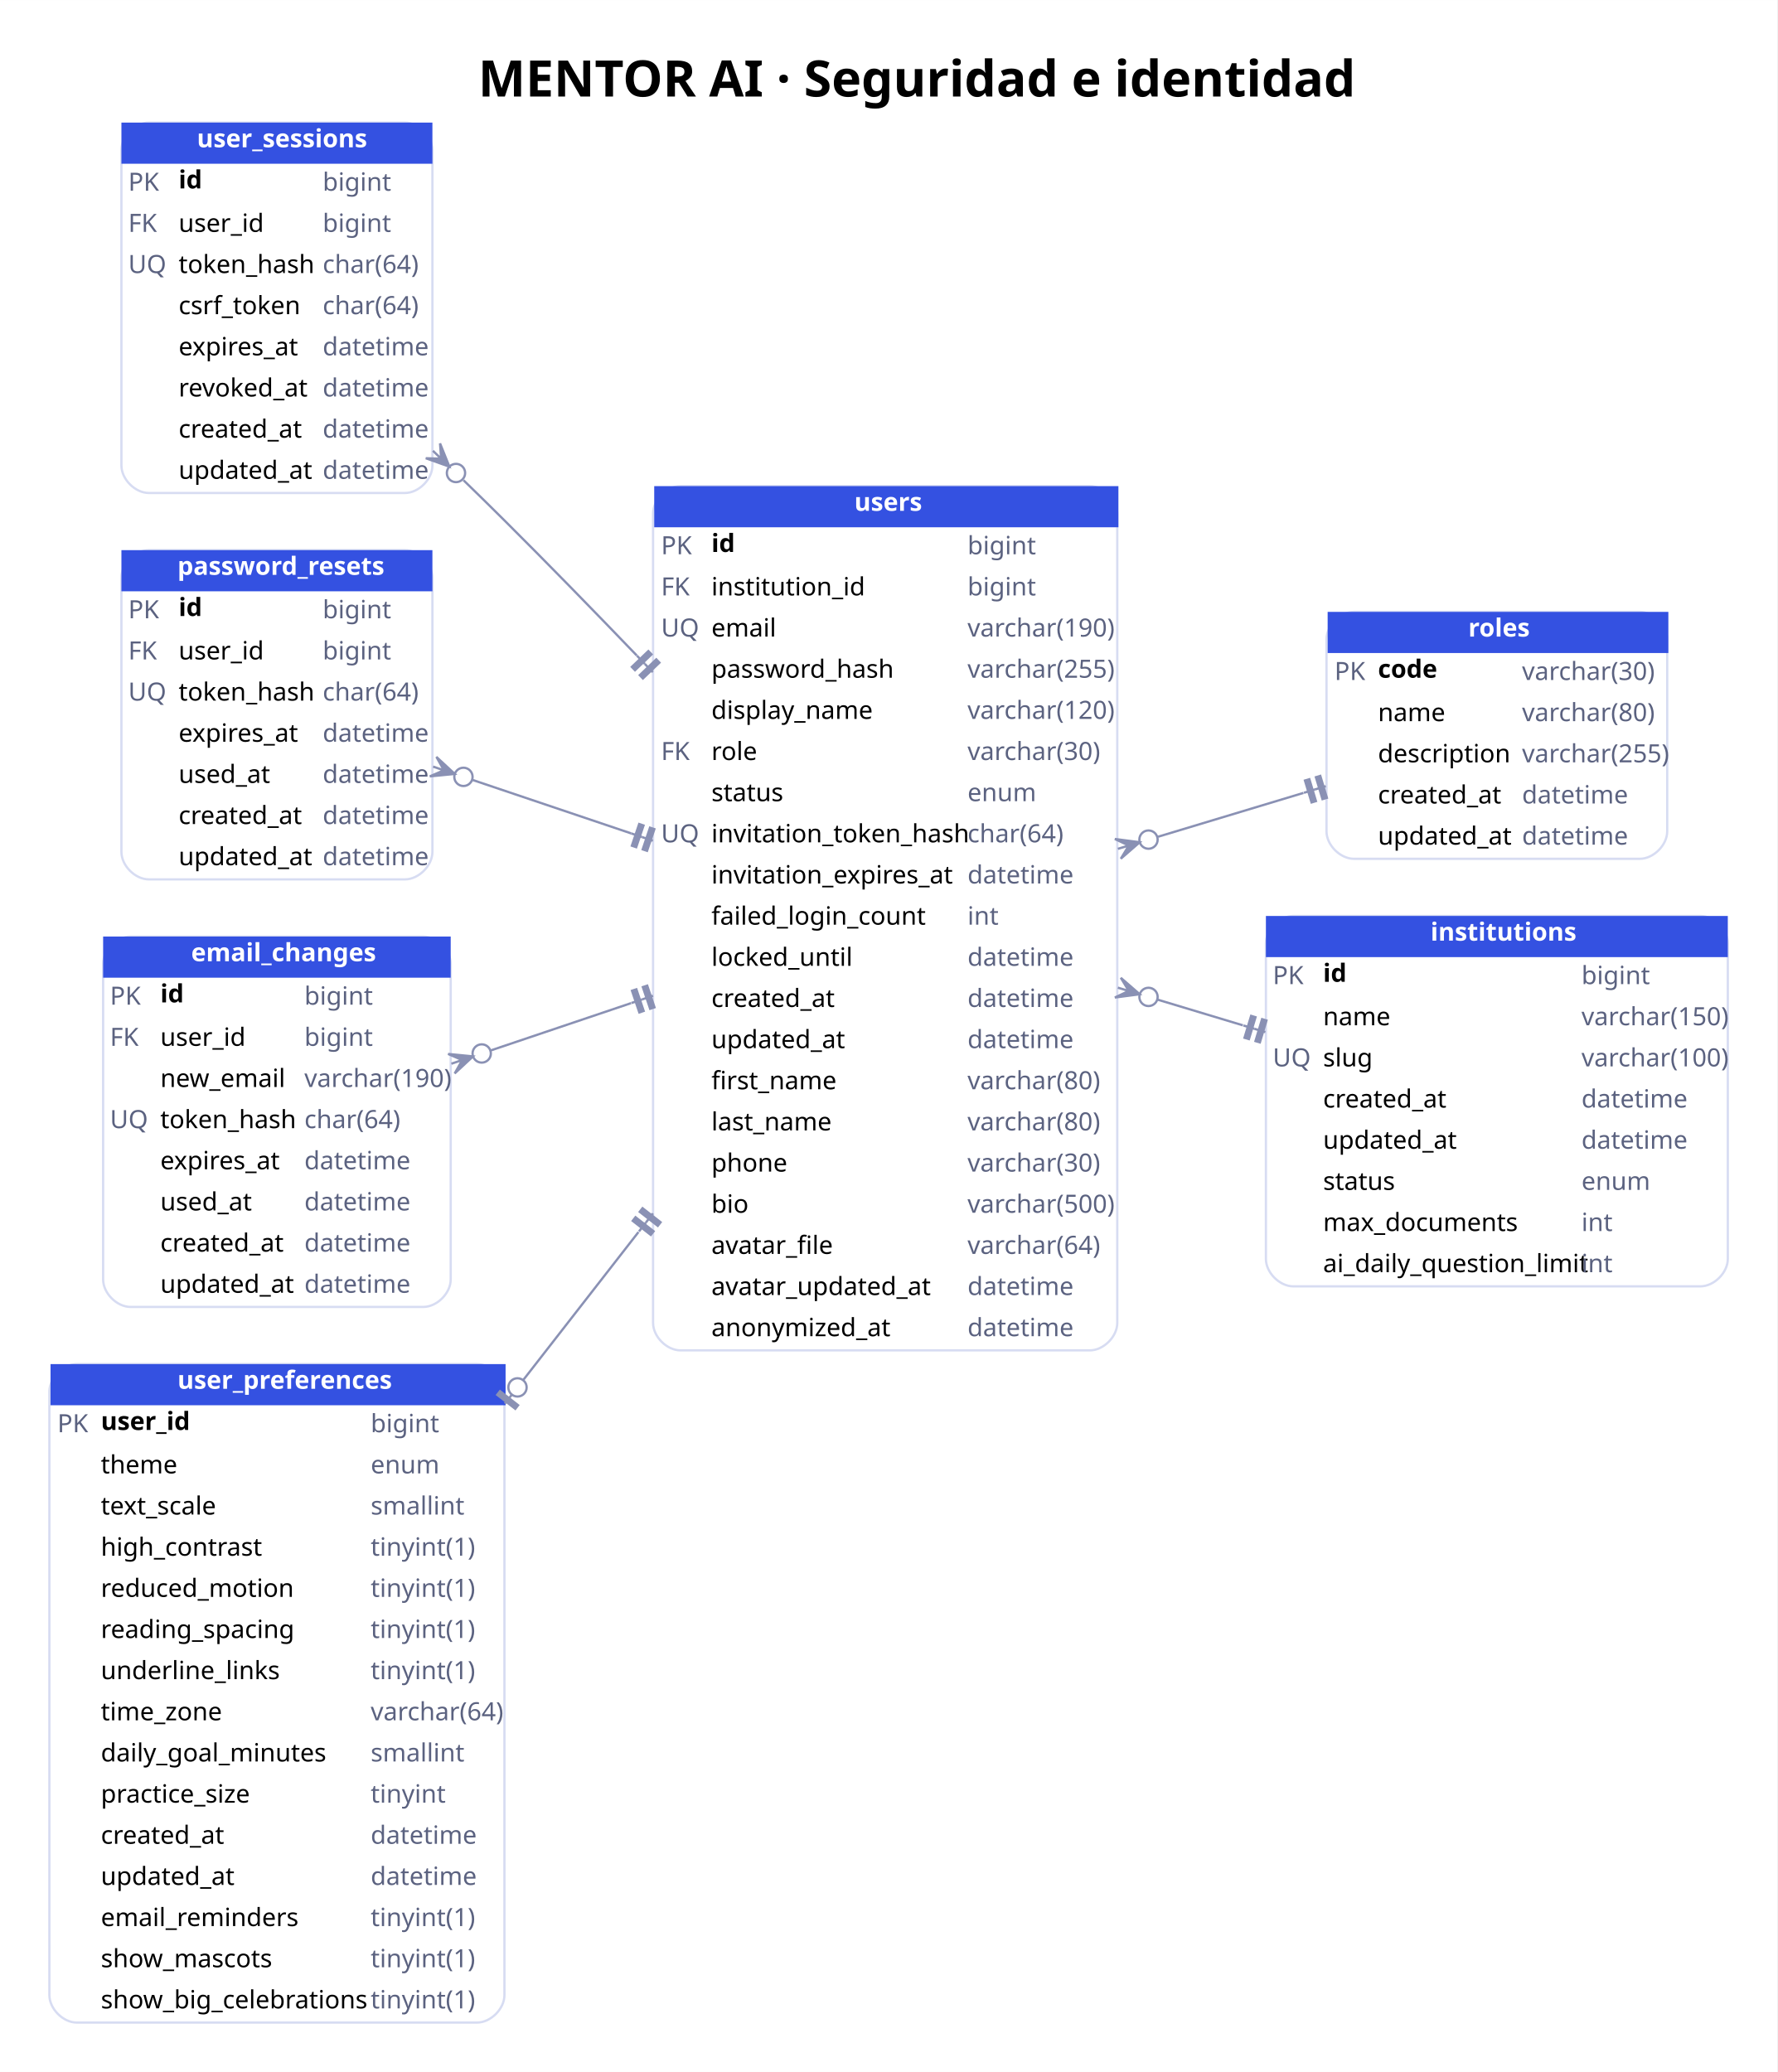
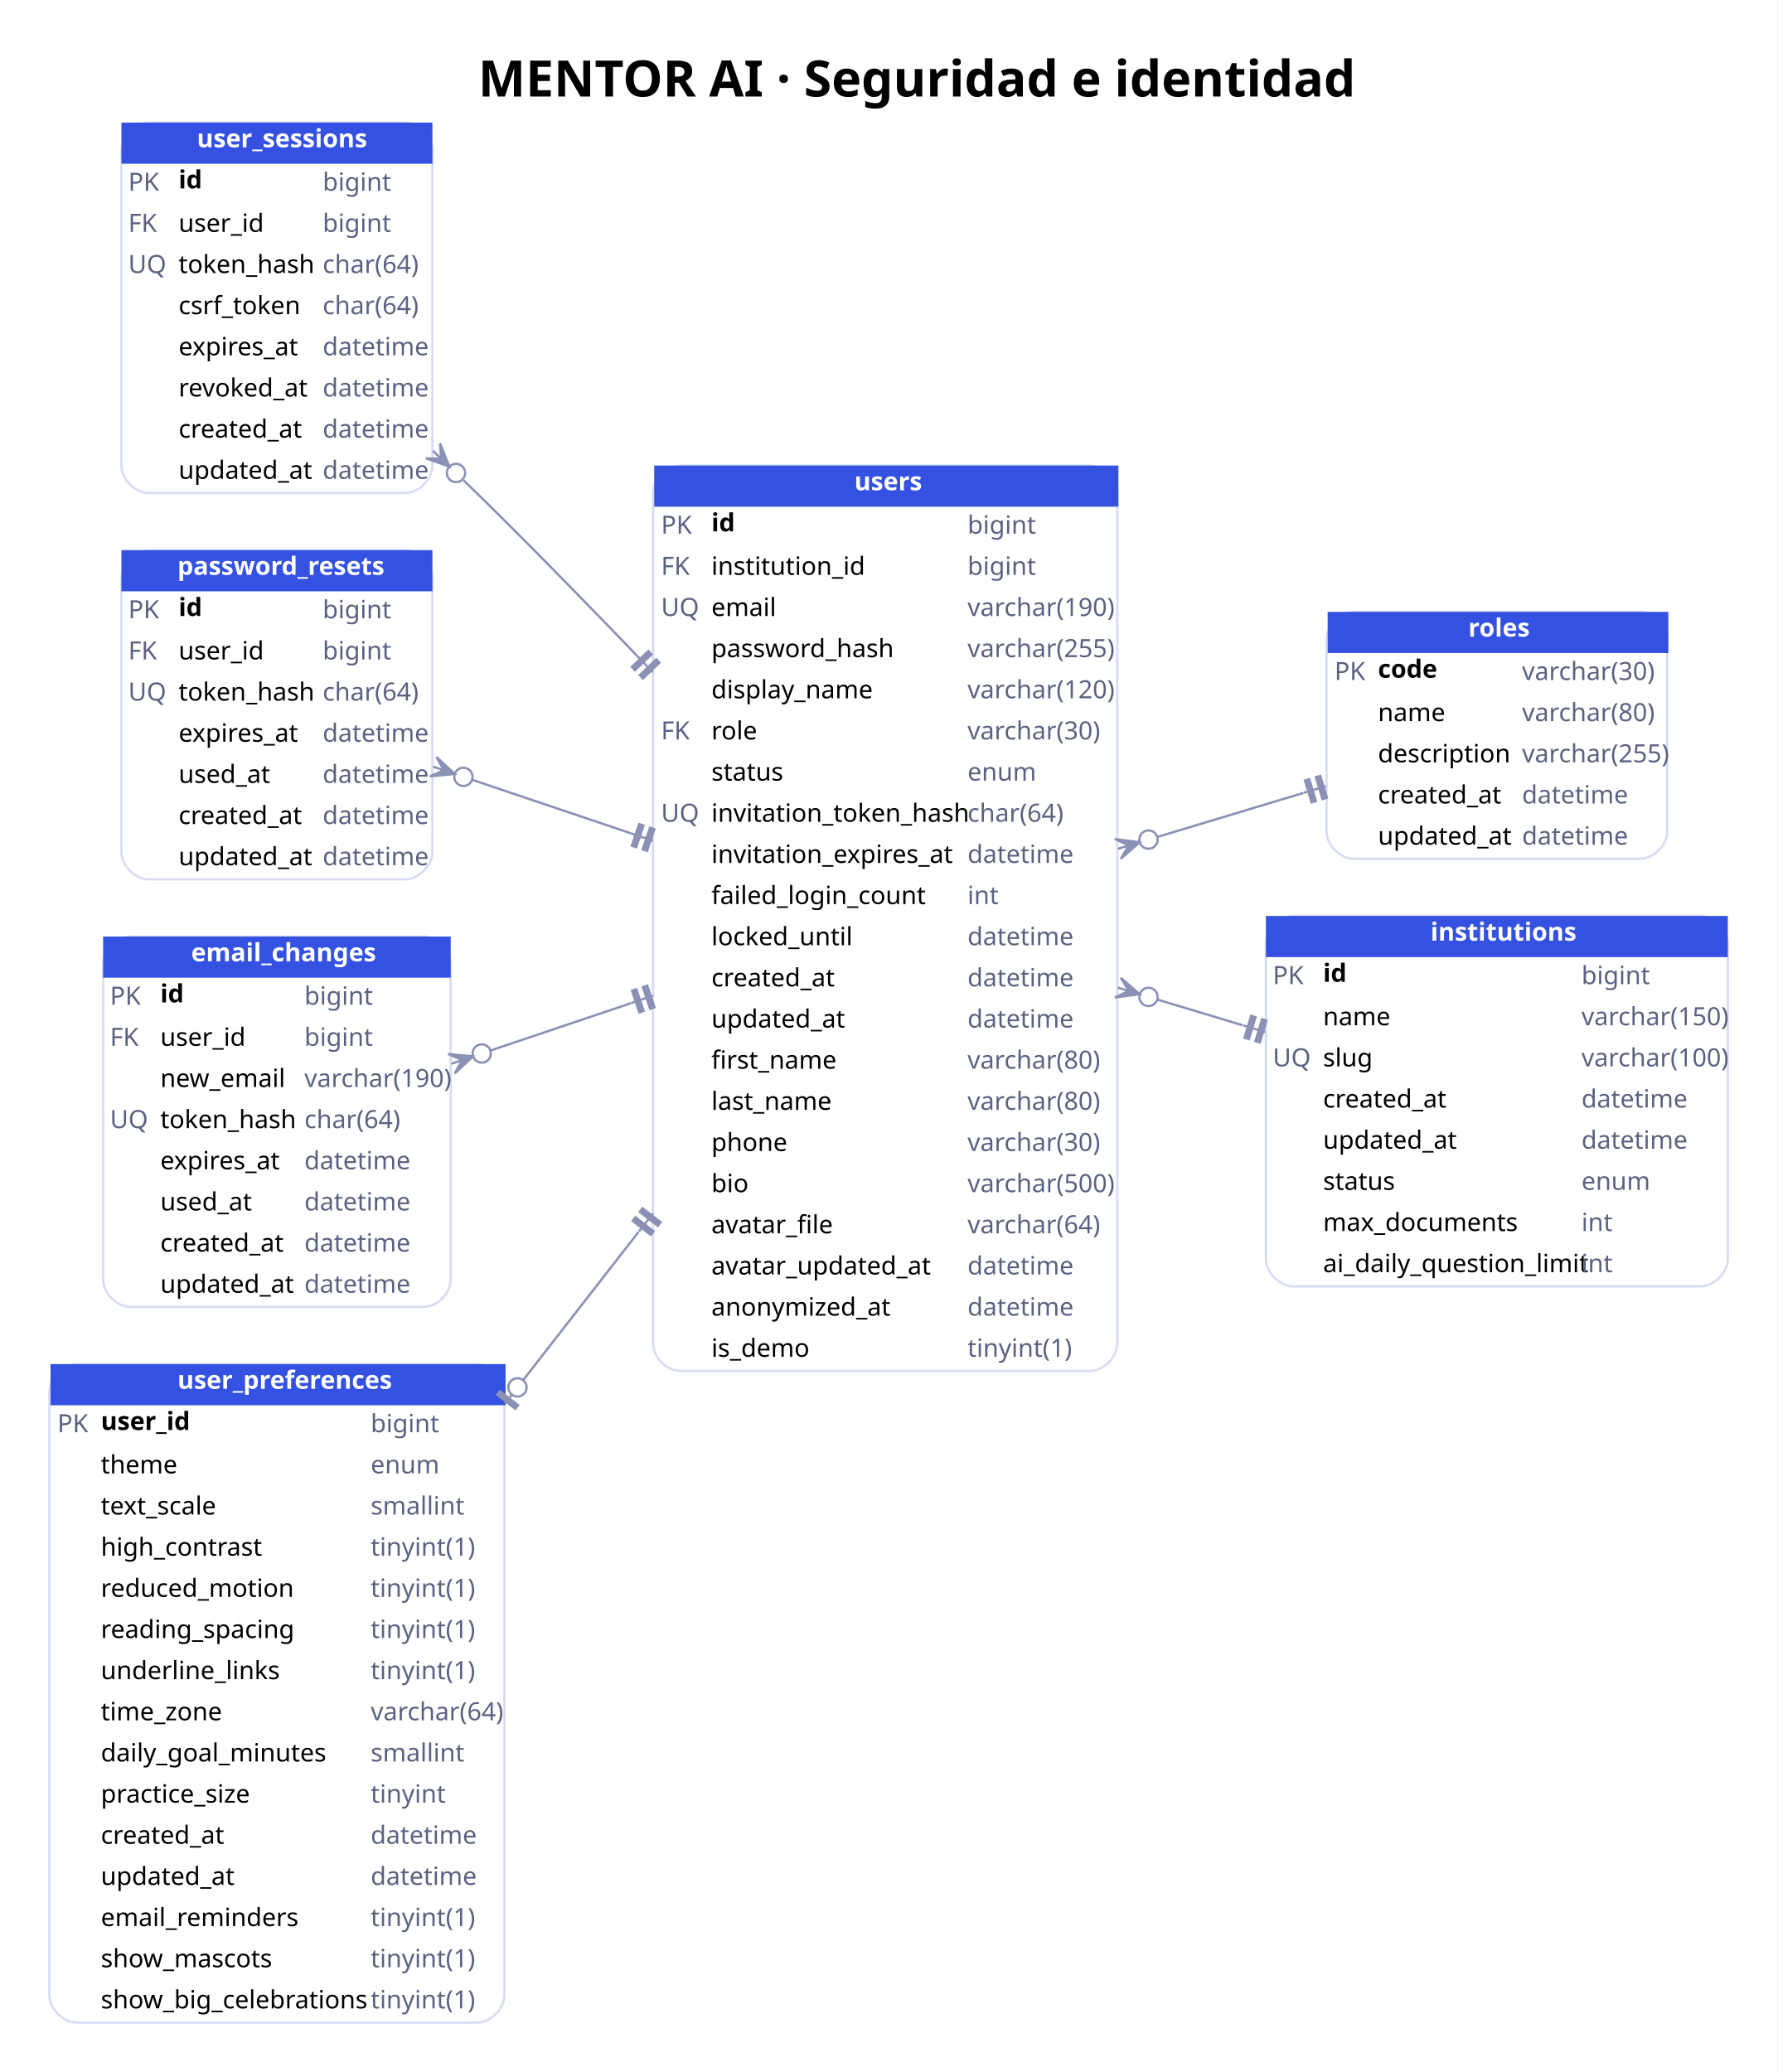
<svg xmlns="http://www.w3.org/2000/svg" width="777pt" height="906pt" viewBox="0.00 0.00 777.20 906.20">
  <g id="graph0" class="graph" transform="scale(1 1) rotate(0) translate(21.6 884.6)">
    <polygon fill="white" stroke="transparent" points="-21.6,21.6 -21.6,-884.6 755.6,-884.6 755.6,21.6 -21.6,21.6" />
    <text text-anchor="start" x="187.5" y="-842.4" font-family="Figtree" font-weight="bold" font-size="22.00">MENTOR AI · Seguridad e identidad</text>
    <g id="node1" class="node">
      <path fill="none" stroke="#d7dcf2" d="M695.5,-617C695.5,-617 570.5,-617 570.5,-617 564.5,-617 558.5,-611 558.5,-605 558.5,-605 558.5,-521 558.5,-521 558.5,-515 564.5,-509 570.5,-509 570.5,-509 695.5,-509 695.5,-509 701.5,-509 707.5,-515 707.5,-521 707.5,-521 707.5,-605 707.5,-605 707.5,-611 701.5,-617 695.5,-617" />
      <polygon fill="#3451e1" stroke="transparent" points="559,-599 559,-617 708,-617 708,-599 559,-599" />
      <text text-anchor="start" x="620.5" y="-606.2" font-family="Figtree" font-weight="bold" font-size="11.00" fill="white">roles</text>
      <text text-anchor="start" x="562" y="-587.2" font-family="Figtree" font-size="11.00" fill="#5b6280">PK</text>
      <text text-anchor="start" x="581" y="-588.2" font-family="Figtree" font-weight="bold" font-size="11.00">code</text>
      <text text-anchor="start" x="644" y="-587.2" font-family="Figtree" font-size="11.00" fill="#5b6280">varchar(30)</text>
      <text text-anchor="start" x="562" y="-569.2" font-family="Figtree" font-size="11.00" fill="#5b6280"> </text>
      <text text-anchor="start" x="581" y="-569.2" font-family="Figtree" font-size="11.00">name</text>
      <text text-anchor="start" x="644" y="-569.2" font-family="Figtree" font-size="11.00" fill="#5b6280">varchar(80)</text>
      <text text-anchor="start" x="562" y="-551.2" font-family="Figtree" font-size="11.00" fill="#5b6280"> </text>
      <text text-anchor="start" x="581" y="-551.2" font-family="Figtree" font-size="11.00">description</text>
      <text text-anchor="start" x="644" y="-551.2" font-family="Figtree" font-size="11.00" fill="#5b6280">varchar(255)</text>
      <text text-anchor="start" x="562" y="-533.2" font-family="Figtree" font-size="11.00" fill="#5b6280"> </text>
      <text text-anchor="start" x="581" y="-533.2" font-family="Figtree" font-size="11.00">created_at</text>
      <text text-anchor="start" x="644" y="-533.2" font-family="Figtree" font-size="11.00" fill="#5b6280">datetime</text>
      <text text-anchor="start" x="562" y="-515.2" font-family="Figtree" font-size="11.00" fill="#5b6280"> </text>
      <text text-anchor="start" x="581" y="-515.2" font-family="Figtree" font-size="11.00">updated_at</text>
      <text text-anchor="start" x="644" y="-515.2" font-family="Figtree" font-size="11.00" fill="#5b6280">datetime</text>
    </g>
    <g id="node2" class="node">
-       <path fill="none" stroke="#d7dcf2" d="M455,-672C455,-672 276,-672 276,-672 270,-672 264,-666 264,-660 264,-660 264,-306 264,-306 264,-300 270,-294 276,-294 276,-294 455,-294 455,-294 461,-294 467,-300 467,-306 467,-306 467,-660 467,-660 467,-666 461,-672 455,-672" />
-       <polygon fill="#3451e1" stroke="transparent" points="264.5,-654 264.5,-672 467.5,-672 467.5,-654 264.5,-654" />
-       <text text-anchor="start" x="352" y="-661.2" font-family="Figtree" font-weight="bold" font-size="11.00" fill="white">users</text>
-       <text text-anchor="start" x="267.5" y="-642.2" font-family="Figtree" font-size="11.00" fill="#5b6280">PK</text>
-       <text text-anchor="start" x="289.5" y="-643.2" font-family="Figtree" font-weight="bold" font-size="11.00">id</text>
-       <text text-anchor="start" x="401.5" y="-642.2" font-family="Figtree" font-size="11.00" fill="#5b6280">bigint</text>
-       <text text-anchor="start" x="267.5" y="-624.2" font-family="Figtree" font-size="11.00" fill="#5b6280">FK</text>
-       <text text-anchor="start" x="289.5" y="-624.2" font-family="Figtree" font-size="11.00">institution_id</text>
-       <text text-anchor="start" x="401.5" y="-624.2" font-family="Figtree" font-size="11.00" fill="#5b6280">bigint</text>
-       <text text-anchor="start" x="267.5" y="-606.2" font-family="Figtree" font-size="11.00" fill="#5b6280">UQ</text>
-       <text text-anchor="start" x="289.5" y="-606.2" font-family="Figtree" font-size="11.00">email</text>
-       <text text-anchor="start" x="401.5" y="-606.2" font-family="Figtree" font-size="11.00" fill="#5b6280">varchar(190)</text>
-       <text text-anchor="start" x="267.5" y="-588.2" font-family="Figtree" font-size="11.00" fill="#5b6280"> </text>
-       <text text-anchor="start" x="289.5" y="-588.2" font-family="Figtree" font-size="11.00">password_hash</text>
-       <text text-anchor="start" x="401.5" y="-588.2" font-family="Figtree" font-size="11.00" fill="#5b6280">varchar(255)</text>
-       <text text-anchor="start" x="267.5" y="-570.2" font-family="Figtree" font-size="11.00" fill="#5b6280"> </text>
-       <text text-anchor="start" x="289.5" y="-570.2" font-family="Figtree" font-size="11.00">display_name</text>
-       <text text-anchor="start" x="401.5" y="-570.2" font-family="Figtree" font-size="11.00" fill="#5b6280">varchar(120)</text>
-       <text text-anchor="start" x="267.5" y="-552.2" font-family="Figtree" font-size="11.00" fill="#5b6280">FK</text>
-       <text text-anchor="start" x="289.5" y="-552.2" font-family="Figtree" font-size="11.00">role</text>
-       <text text-anchor="start" x="401.5" y="-552.2" font-family="Figtree" font-size="11.00" fill="#5b6280">varchar(30)</text>
-       <text text-anchor="start" x="267.5" y="-534.2" font-family="Figtree" font-size="11.00" fill="#5b6280"> </text>
-       <text text-anchor="start" x="289.5" y="-534.2" font-family="Figtree" font-size="11.00">status</text>
-       <text text-anchor="start" x="401.5" y="-534.2" font-family="Figtree" font-size="11.00" fill="#5b6280">enum</text>
-       <text text-anchor="start" x="267.5" y="-516.2" font-family="Figtree" font-size="11.00" fill="#5b6280">UQ</text>
-       <text text-anchor="start" x="289.5" y="-516.2" font-family="Figtree" font-size="11.00">invitation_token_hash</text>
-       <text text-anchor="start" x="401.5" y="-516.2" font-family="Figtree" font-size="11.00" fill="#5b6280">char(64)</text>
-       <text text-anchor="start" x="267.5" y="-498.2" font-family="Figtree" font-size="11.00" fill="#5b6280"> </text>
-       <text text-anchor="start" x="289.5" y="-498.2" font-family="Figtree" font-size="11.00">invitation_expires_at</text>
-       <text text-anchor="start" x="401.5" y="-498.2" font-family="Figtree" font-size="11.00" fill="#5b6280">datetime</text>
-       <text text-anchor="start" x="267.5" y="-480.2" font-family="Figtree" font-size="11.00" fill="#5b6280"> </text>
-       <text text-anchor="start" x="289.5" y="-480.2" font-family="Figtree" font-size="11.00">failed_login_count</text>
-       <text text-anchor="start" x="401.5" y="-480.2" font-family="Figtree" font-size="11.00" fill="#5b6280">int</text>
-       <text text-anchor="start" x="267.5" y="-462.2" font-family="Figtree" font-size="11.00" fill="#5b6280"> </text>
-       <text text-anchor="start" x="289.5" y="-462.2" font-family="Figtree" font-size="11.00">locked_until</text>
-       <text text-anchor="start" x="401.5" y="-462.2" font-family="Figtree" font-size="11.00" fill="#5b6280">datetime</text>
-       <text text-anchor="start" x="267.5" y="-444.2" font-family="Figtree" font-size="11.00" fill="#5b6280"> </text>
-       <text text-anchor="start" x="289.5" y="-444.2" font-family="Figtree" font-size="11.00">created_at</text>
-       <text text-anchor="start" x="401.5" y="-444.2" font-family="Figtree" font-size="11.00" fill="#5b6280">datetime</text>
-       <text text-anchor="start" x="267.5" y="-426.2" font-family="Figtree" font-size="11.00" fill="#5b6280"> </text>
-       <text text-anchor="start" x="289.5" y="-426.2" font-family="Figtree" font-size="11.00">updated_at</text>
-       <text text-anchor="start" x="401.5" y="-426.2" font-family="Figtree" font-size="11.00" fill="#5b6280">datetime</text>
-       <text text-anchor="start" x="267.5" y="-408.2" font-family="Figtree" font-size="11.00" fill="#5b6280"> </text>
-       <text text-anchor="start" x="289.5" y="-408.2" font-family="Figtree" font-size="11.00">first_name</text>
-       <text text-anchor="start" x="401.5" y="-408.2" font-family="Figtree" font-size="11.00" fill="#5b6280">varchar(80)</text>
-       <text text-anchor="start" x="267.5" y="-390.2" font-family="Figtree" font-size="11.00" fill="#5b6280"> </text>
-       <text text-anchor="start" x="289.5" y="-390.2" font-family="Figtree" font-size="11.00">last_name</text>
-       <text text-anchor="start" x="401.5" y="-390.2" font-family="Figtree" font-size="11.00" fill="#5b6280">varchar(80)</text>
-       <text text-anchor="start" x="267.5" y="-372.2" font-family="Figtree" font-size="11.00" fill="#5b6280"> </text>
-       <text text-anchor="start" x="289.5" y="-372.2" font-family="Figtree" font-size="11.00">phone</text>
-       <text text-anchor="start" x="401.5" y="-372.2" font-family="Figtree" font-size="11.00" fill="#5b6280">varchar(30)</text>
-       <text text-anchor="start" x="267.5" y="-354.2" font-family="Figtree" font-size="11.00" fill="#5b6280"> </text>
-       <text text-anchor="start" x="289.5" y="-354.2" font-family="Figtree" font-size="11.00">bio</text>
-       <text text-anchor="start" x="401.5" y="-354.2" font-family="Figtree" font-size="11.00" fill="#5b6280">varchar(500)</text>
-       <text text-anchor="start" x="267.5" y="-336.2" font-family="Figtree" font-size="11.00" fill="#5b6280"> </text>
-       <text text-anchor="start" x="289.5" y="-336.2" font-family="Figtree" font-size="11.00">avatar_file</text>
-       <text text-anchor="start" x="401.5" y="-336.2" font-family="Figtree" font-size="11.00" fill="#5b6280">varchar(64)</text>
-       <text text-anchor="start" x="267.5" y="-318.2" font-family="Figtree" font-size="11.00" fill="#5b6280"> </text>
-       <text text-anchor="start" x="289.5" y="-318.2" font-family="Figtree" font-size="11.00">avatar_updated_at</text>
-       <text text-anchor="start" x="401.5" y="-318.2" font-family="Figtree" font-size="11.00" fill="#5b6280">datetime</text>
-       <text text-anchor="start" x="267.5" y="-300.2" font-family="Figtree" font-size="11.00" fill="#5b6280"> </text>
-       <text text-anchor="start" x="289.5" y="-300.2" font-family="Figtree" font-size="11.00">anonymized_at</text>
-       <text text-anchor="start" x="401.5" y="-300.2" font-family="Figtree" font-size="11.00" fill="#5b6280">datetime</text>
+       <path fill="none" stroke="#d7dcf2" d="M455,-681C455,-681 276,-681 276,-681 270,-681 264,-675 264,-669 264,-669 264,-297 264,-297 264,-291 270,-285 276,-285 276,-285 455,-285 455,-285 461,-285 467,-291 467,-297 467,-297 467,-669 467,-669 467,-675 461,-681 455,-681" />
+       <polygon fill="#3451e1" stroke="transparent" points="264.5,-663 264.5,-681 467.5,-681 467.5,-663 264.5,-663" />
+       <text text-anchor="start" x="352" y="-670.2" font-family="Figtree" font-weight="bold" font-size="11.00" fill="white">users</text>
+       <text text-anchor="start" x="267.5" y="-651.2" font-family="Figtree" font-size="11.00" fill="#5b6280">PK</text>
+       <text text-anchor="start" x="289.5" y="-652.2" font-family="Figtree" font-weight="bold" font-size="11.00">id</text>
+       <text text-anchor="start" x="401.5" y="-651.2" font-family="Figtree" font-size="11.00" fill="#5b6280">bigint</text>
+       <text text-anchor="start" x="267.5" y="-633.2" font-family="Figtree" font-size="11.00" fill="#5b6280">FK</text>
+       <text text-anchor="start" x="289.5" y="-633.2" font-family="Figtree" font-size="11.00">institution_id</text>
+       <text text-anchor="start" x="401.5" y="-633.2" font-family="Figtree" font-size="11.00" fill="#5b6280">bigint</text>
+       <text text-anchor="start" x="267.5" y="-615.2" font-family="Figtree" font-size="11.00" fill="#5b6280">UQ</text>
+       <text text-anchor="start" x="289.5" y="-615.2" font-family="Figtree" font-size="11.00">email</text>
+       <text text-anchor="start" x="401.5" y="-615.2" font-family="Figtree" font-size="11.00" fill="#5b6280">varchar(190)</text>
+       <text text-anchor="start" x="267.5" y="-597.2" font-family="Figtree" font-size="11.00" fill="#5b6280"> </text>
+       <text text-anchor="start" x="289.5" y="-597.2" font-family="Figtree" font-size="11.00">password_hash</text>
+       <text text-anchor="start" x="401.5" y="-597.2" font-family="Figtree" font-size="11.00" fill="#5b6280">varchar(255)</text>
+       <text text-anchor="start" x="267.5" y="-579.2" font-family="Figtree" font-size="11.00" fill="#5b6280"> </text>
+       <text text-anchor="start" x="289.5" y="-579.2" font-family="Figtree" font-size="11.00">display_name</text>
+       <text text-anchor="start" x="401.5" y="-579.2" font-family="Figtree" font-size="11.00" fill="#5b6280">varchar(120)</text>
+       <text text-anchor="start" x="267.5" y="-561.2" font-family="Figtree" font-size="11.00" fill="#5b6280">FK</text>
+       <text text-anchor="start" x="289.5" y="-561.2" font-family="Figtree" font-size="11.00">role</text>
+       <text text-anchor="start" x="401.5" y="-561.2" font-family="Figtree" font-size="11.00" fill="#5b6280">varchar(30)</text>
+       <text text-anchor="start" x="267.5" y="-543.2" font-family="Figtree" font-size="11.00" fill="#5b6280"> </text>
+       <text text-anchor="start" x="289.5" y="-543.2" font-family="Figtree" font-size="11.00">status</text>
+       <text text-anchor="start" x="401.5" y="-543.2" font-family="Figtree" font-size="11.00" fill="#5b6280">enum</text>
+       <text text-anchor="start" x="267.5" y="-525.2" font-family="Figtree" font-size="11.00" fill="#5b6280">UQ</text>
+       <text text-anchor="start" x="289.5" y="-525.2" font-family="Figtree" font-size="11.00">invitation_token_hash</text>
+       <text text-anchor="start" x="401.5" y="-525.2" font-family="Figtree" font-size="11.00" fill="#5b6280">char(64)</text>
+       <text text-anchor="start" x="267.5" y="-507.2" font-family="Figtree" font-size="11.00" fill="#5b6280"> </text>
+       <text text-anchor="start" x="289.5" y="-507.2" font-family="Figtree" font-size="11.00">invitation_expires_at</text>
+       <text text-anchor="start" x="401.5" y="-507.2" font-family="Figtree" font-size="11.00" fill="#5b6280">datetime</text>
+       <text text-anchor="start" x="267.5" y="-489.2" font-family="Figtree" font-size="11.00" fill="#5b6280"> </text>
+       <text text-anchor="start" x="289.5" y="-489.2" font-family="Figtree" font-size="11.00">failed_login_count</text>
+       <text text-anchor="start" x="401.5" y="-489.2" font-family="Figtree" font-size="11.00" fill="#5b6280">int</text>
+       <text text-anchor="start" x="267.5" y="-471.2" font-family="Figtree" font-size="11.00" fill="#5b6280"> </text>
+       <text text-anchor="start" x="289.5" y="-471.2" font-family="Figtree" font-size="11.00">locked_until</text>
+       <text text-anchor="start" x="401.5" y="-471.2" font-family="Figtree" font-size="11.00" fill="#5b6280">datetime</text>
+       <text text-anchor="start" x="267.5" y="-453.2" font-family="Figtree" font-size="11.00" fill="#5b6280"> </text>
+       <text text-anchor="start" x="289.5" y="-453.2" font-family="Figtree" font-size="11.00">created_at</text>
+       <text text-anchor="start" x="401.5" y="-453.2" font-family="Figtree" font-size="11.00" fill="#5b6280">datetime</text>
+       <text text-anchor="start" x="267.5" y="-435.2" font-family="Figtree" font-size="11.00" fill="#5b6280"> </text>
+       <text text-anchor="start" x="289.5" y="-435.2" font-family="Figtree" font-size="11.00">updated_at</text>
+       <text text-anchor="start" x="401.5" y="-435.2" font-family="Figtree" font-size="11.00" fill="#5b6280">datetime</text>
+       <text text-anchor="start" x="267.5" y="-417.2" font-family="Figtree" font-size="11.00" fill="#5b6280"> </text>
+       <text text-anchor="start" x="289.5" y="-417.2" font-family="Figtree" font-size="11.00">first_name</text>
+       <text text-anchor="start" x="401.5" y="-417.2" font-family="Figtree" font-size="11.00" fill="#5b6280">varchar(80)</text>
+       <text text-anchor="start" x="267.5" y="-399.2" font-family="Figtree" font-size="11.00" fill="#5b6280"> </text>
+       <text text-anchor="start" x="289.5" y="-399.2" font-family="Figtree" font-size="11.00">last_name</text>
+       <text text-anchor="start" x="401.5" y="-399.2" font-family="Figtree" font-size="11.00" fill="#5b6280">varchar(80)</text>
+       <text text-anchor="start" x="267.5" y="-381.2" font-family="Figtree" font-size="11.00" fill="#5b6280"> </text>
+       <text text-anchor="start" x="289.5" y="-381.2" font-family="Figtree" font-size="11.00">phone</text>
+       <text text-anchor="start" x="401.5" y="-381.2" font-family="Figtree" font-size="11.00" fill="#5b6280">varchar(30)</text>
+       <text text-anchor="start" x="267.5" y="-363.2" font-family="Figtree" font-size="11.00" fill="#5b6280"> </text>
+       <text text-anchor="start" x="289.5" y="-363.2" font-family="Figtree" font-size="11.00">bio</text>
+       <text text-anchor="start" x="401.5" y="-363.2" font-family="Figtree" font-size="11.00" fill="#5b6280">varchar(500)</text>
+       <text text-anchor="start" x="267.5" y="-345.2" font-family="Figtree" font-size="11.00" fill="#5b6280"> </text>
+       <text text-anchor="start" x="289.5" y="-345.2" font-family="Figtree" font-size="11.00">avatar_file</text>
+       <text text-anchor="start" x="401.5" y="-345.2" font-family="Figtree" font-size="11.00" fill="#5b6280">varchar(64)</text>
+       <text text-anchor="start" x="267.5" y="-327.2" font-family="Figtree" font-size="11.00" fill="#5b6280"> </text>
+       <text text-anchor="start" x="289.5" y="-327.2" font-family="Figtree" font-size="11.00">avatar_updated_at</text>
+       <text text-anchor="start" x="401.5" y="-327.2" font-family="Figtree" font-size="11.00" fill="#5b6280">datetime</text>
+       <text text-anchor="start" x="267.5" y="-309.2" font-family="Figtree" font-size="11.00" fill="#5b6280"> </text>
+       <text text-anchor="start" x="289.5" y="-309.2" font-family="Figtree" font-size="11.00">anonymized_at</text>
+       <text text-anchor="start" x="401.5" y="-309.2" font-family="Figtree" font-size="11.00" fill="#5b6280">datetime</text>
+       <text text-anchor="start" x="267.5" y="-291.2" font-family="Figtree" font-size="11.00" fill="#5b6280"> </text>
+       <text text-anchor="start" x="289.5" y="-291.2" font-family="Figtree" font-size="11.00">is_demo</text>
+       <text text-anchor="start" x="401.5" y="-291.2" font-family="Figtree" font-size="11.00" fill="#5b6280">tinyint(1)</text>
    </g>
    <g id="edge5" class="edge">
      <path fill="none" stroke="#8a91b4" d="M484.82,-518.65C506.27,-525.11 528.23,-531.73 548.42,-537.82" />
      <polygon fill="#8a91b4" stroke="#8a91b4" points="476.83,-516.24 468.55,-509.05 472.04,-514.8 467.25,-513.36 467.25,-513.36 467.25,-513.36 472.04,-514.8 465.95,-517.67 476.83,-516.24 476.83,-516.24" />
      <ellipse fill="none" stroke="#8a91b4" cx="480.66" cy="-517.4" rx="4" ry="4" />
      <polygon fill="#8a91b4" stroke="#8a91b4" points="558.67,-535.68 555.78,-545.26 553.87,-544.68 556.75,-535.1 558.67,-535.68" />
      <polyline fill="none" stroke="#8a91b4" points="558.18,-540.76 553.4,-539.31 " />
      <polygon fill="#8a91b4" stroke="#8a91b4" points="553.88,-534.24 551,-543.81 549.08,-543.24 551.97,-533.66 553.88,-534.24" />
      <polyline fill="none" stroke="#8a91b4" points="553.4,-539.31 548.61,-537.87 " />
    </g>
    <g id="node6" class="node">
      <path fill="none" stroke="#d7dcf2" d="M722,-484C722,-484 544,-484 544,-484 538,-484 532,-478 532,-472 532,-472 532,-334 532,-334 532,-328 538,-322 544,-322 544,-322 722,-322 722,-322 728,-322 734,-328 734,-334 734,-334 734,-472 734,-472 734,-478 728,-484 722,-484" />
      <polygon fill="#3451e1" stroke="transparent" points="532,-466 532,-484 734,-484 734,-466 532,-466" />
      <text text-anchor="start" x="604" y="-473.2" font-family="Figtree" font-weight="bold" font-size="11.00" fill="white">institutions</text>
      <text text-anchor="start" x="535" y="-454.2" font-family="Figtree" font-size="11.00" fill="#5b6280">PK</text>
      <text text-anchor="start" x="557" y="-455.2" font-family="Figtree" font-weight="bold" font-size="11.00">id</text>
      <text text-anchor="start" x="670" y="-454.2" font-family="Figtree" font-size="11.00" fill="#5b6280">bigint</text>
      <text text-anchor="start" x="535" y="-436.2" font-family="Figtree" font-size="11.00" fill="#5b6280"> </text>
      <text text-anchor="start" x="557" y="-436.2" font-family="Figtree" font-size="11.00">name</text>
      <text text-anchor="start" x="670" y="-436.2" font-family="Figtree" font-size="11.00" fill="#5b6280">varchar(150)</text>
      <text text-anchor="start" x="535" y="-418.2" font-family="Figtree" font-size="11.00" fill="#5b6280">UQ</text>
      <text text-anchor="start" x="557" y="-418.2" font-family="Figtree" font-size="11.00">slug</text>
      <text text-anchor="start" x="670" y="-418.2" font-family="Figtree" font-size="11.00" fill="#5b6280">varchar(100)</text>
      <text text-anchor="start" x="535" y="-400.2" font-family="Figtree" font-size="11.00" fill="#5b6280"> </text>
      <text text-anchor="start" x="557" y="-400.2" font-family="Figtree" font-size="11.00">created_at</text>
      <text text-anchor="start" x="670" y="-400.2" font-family="Figtree" font-size="11.00" fill="#5b6280">datetime</text>
      <text text-anchor="start" x="535" y="-382.2" font-family="Figtree" font-size="11.00" fill="#5b6280"> </text>
      <text text-anchor="start" x="557" y="-382.2" font-family="Figtree" font-size="11.00">updated_at</text>
      <text text-anchor="start" x="670" y="-382.2" font-family="Figtree" font-size="11.00" fill="#5b6280">datetime</text>
      <text text-anchor="start" x="535" y="-364.2" font-family="Figtree" font-size="11.00" fill="#5b6280"> </text>
      <text text-anchor="start" x="557" y="-364.2" font-family="Figtree" font-size="11.00">status</text>
      <text text-anchor="start" x="670" y="-364.2" font-family="Figtree" font-size="11.00" fill="#5b6280">enum</text>
      <text text-anchor="start" x="535" y="-346.2" font-family="Figtree" font-size="11.00" fill="#5b6280"> </text>
      <text text-anchor="start" x="557" y="-346.2" font-family="Figtree" font-size="11.00">max_documents</text>
      <text text-anchor="start" x="670" y="-346.2" font-family="Figtree" font-size="11.00" fill="#5b6280">int</text>
      <text text-anchor="start" x="535" y="-328.2" font-family="Figtree" font-size="11.00" fill="#5b6280"> </text>
      <text text-anchor="start" x="557" y="-328.2" font-family="Figtree" font-size="11.00">ai_daily_question_limit</text>
      <text text-anchor="start" x="670" y="-328.2" font-family="Figtree" font-size="11.00" fill="#5b6280">int</text>
    </g>
    <g id="edge6" class="edge">
      <path fill="none" stroke="#8a91b4" d="M484.54,-447.43C496.97,-443.69 509.58,-439.89 521.93,-436.17" />
      <polygon fill="#8a91b4" stroke="#8a91b4" points="476.83,-449.76 465.95,-448.33 472.04,-451.2 467.25,-452.64 467.25,-452.64 467.25,-452.64 472.04,-451.2 468.55,-456.95 476.83,-449.76 476.83,-449.76" />
      <ellipse fill="none" stroke="#8a91b4" cx="480.66" cy="-448.6" rx="4" ry="4" />
      <polygon fill="#8a91b4" stroke="#8a91b4" points="529.36,-428.71 532.24,-438.28 530.33,-438.86 527.44,-429.28 529.36,-428.71" />
      <polyline fill="none" stroke="#8a91b4" points="531.76,-433.21 526.97,-434.65 " />
      <polygon fill="#8a91b4" stroke="#8a91b4" points="524.57,-430.15 527.45,-439.72 525.54,-440.3 522.65,-430.73 524.57,-430.15" />
      <polyline fill="none" stroke="#8a91b4" points="526.97,-434.65 522.18,-436.09 " />
    </g>
    <g id="node3" class="node">
      <path fill="none" stroke="#d7dcf2" d="M155.5,-831C155.5,-831 43.5,-831 43.5,-831 37.5,-831 31.5,-825 31.5,-819 31.5,-819 31.5,-681 31.5,-681 31.5,-675 37.5,-669 43.5,-669 43.5,-669 155.5,-669 155.5,-669 161.5,-669 167.5,-675 167.5,-681 167.5,-681 167.5,-819 167.5,-819 167.5,-825 161.5,-831 155.5,-831" />
      <polygon fill="#3451e1" stroke="transparent" points="31.5,-813 31.5,-831 167.5,-831 167.5,-813 31.5,-813" />
      <text text-anchor="start" x="64.5" y="-820.2" font-family="Figtree" font-weight="bold" font-size="11.00" fill="white">user_sessions</text>
      <text text-anchor="start" x="34.5" y="-801.2" font-family="Figtree" font-size="11.00" fill="#5b6280">PK</text>
      <text text-anchor="start" x="56.5" y="-802.2" font-family="Figtree" font-weight="bold" font-size="11.00">id</text>
      <text text-anchor="start" x="119.5" y="-801.2" font-family="Figtree" font-size="11.00" fill="#5b6280">bigint</text>
      <text text-anchor="start" x="34.5" y="-783.2" font-family="Figtree" font-size="11.00" fill="#5b6280">FK</text>
      <text text-anchor="start" x="56.5" y="-783.2" font-family="Figtree" font-size="11.00">user_id</text>
      <text text-anchor="start" x="119.5" y="-783.2" font-family="Figtree" font-size="11.00" fill="#5b6280">bigint</text>
      <text text-anchor="start" x="34.5" y="-765.2" font-family="Figtree" font-size="11.00" fill="#5b6280">UQ</text>
      <text text-anchor="start" x="56.5" y="-765.2" font-family="Figtree" font-size="11.00">token_hash</text>
      <text text-anchor="start" x="119.5" y="-765.2" font-family="Figtree" font-size="11.00" fill="#5b6280">char(64)</text>
      <text text-anchor="start" x="34.5" y="-747.2" font-family="Figtree" font-size="11.00" fill="#5b6280"> </text>
      <text text-anchor="start" x="56.5" y="-747.2" font-family="Figtree" font-size="11.00">csrf_token</text>
      <text text-anchor="start" x="119.5" y="-747.2" font-family="Figtree" font-size="11.00" fill="#5b6280">char(64)</text>
      <text text-anchor="start" x="34.5" y="-729.2" font-family="Figtree" font-size="11.00" fill="#5b6280"> </text>
      <text text-anchor="start" x="56.5" y="-729.2" font-family="Figtree" font-size="11.00">expires_at</text>
      <text text-anchor="start" x="119.5" y="-729.2" font-family="Figtree" font-size="11.00" fill="#5b6280">datetime</text>
      <text text-anchor="start" x="34.5" y="-711.2" font-family="Figtree" font-size="11.00" fill="#5b6280"> </text>
      <text text-anchor="start" x="56.5" y="-711.2" font-family="Figtree" font-size="11.00">revoked_at</text>
      <text text-anchor="start" x="119.5" y="-711.2" font-family="Figtree" font-size="11.00" fill="#5b6280">datetime</text>
      <text text-anchor="start" x="34.5" y="-693.2" font-family="Figtree" font-size="11.00" fill="#5b6280"> </text>
      <text text-anchor="start" x="56.5" y="-693.2" font-family="Figtree" font-size="11.00">created_at</text>
      <text text-anchor="start" x="119.5" y="-693.2" font-family="Figtree" font-size="11.00" fill="#5b6280">datetime</text>
      <text text-anchor="start" x="34.5" y="-675.2" font-family="Figtree" font-size="11.00" fill="#5b6280"> </text>
      <text text-anchor="start" x="56.5" y="-675.2" font-family="Figtree" font-size="11.00">updated_at</text>
      <text text-anchor="start" x="119.5" y="-675.2" font-family="Figtree" font-size="11.00" fill="#5b6280">datetime</text>
    </g>
    <g id="edge4" class="edge">
      <path fill="none" stroke="#8a91b4" d="M181.11,-674.57C187.2,-668.66 193.22,-662.76 199,-657 217.94,-638.13 237.77,-617.8 256.87,-597.92" />
      <polygon fill="#8a91b4" stroke="#8a91b4" points="174.93,-680.51 164.6,-684.2 171.33,-683.98 167.72,-687.45 167.72,-687.45 167.72,-687.45 171.33,-683.98 170.84,-690.69 174.93,-680.51 174.93,-680.51" />
      <ellipse fill="none" stroke="#8a91b4" cx="177.81" cy="-677.74" rx="4" ry="4" />
      <polygon fill="#8a91b4" stroke="#8a91b4" points="259.56,-587.88 266.78,-594.8 265.4,-596.24 258.18,-589.32 259.56,-587.88" />
      <polyline fill="none" stroke="#8a91b4" points="263.87,-590.62 260.41,-594.23 " />
      <polygon fill="#8a91b4" stroke="#8a91b4" points="256.1,-591.49 263.32,-598.41 261.94,-599.85 254.72,-592.93 256.1,-591.49" />
      <polyline fill="none" stroke="#8a91b4" points="260.41,-594.23 256.95,-597.84 " />
    </g>
    <g id="node4" class="node">
      <path fill="none" stroke="#d7dcf2" d="M155.5,-644C155.5,-644 43.5,-644 43.5,-644 37.5,-644 31.5,-638 31.5,-632 31.5,-632 31.5,-512 31.5,-512 31.5,-506 37.5,-500 43.5,-500 43.5,-500 155.5,-500 155.5,-500 161.5,-500 167.5,-506 167.5,-512 167.5,-512 167.5,-632 167.5,-632 167.5,-638 161.5,-644 155.5,-644" />
      <polygon fill="#3451e1" stroke="transparent" points="31.5,-626 31.5,-644 167.5,-644 167.5,-626 31.5,-626" />
      <text text-anchor="start" x="56" y="-633.2" font-family="Figtree" font-weight="bold" font-size="11.00" fill="white">password_resets</text>
      <text text-anchor="start" x="34.5" y="-614.2" font-family="Figtree" font-size="11.00" fill="#5b6280">PK</text>
      <text text-anchor="start" x="56.5" y="-615.2" font-family="Figtree" font-weight="bold" font-size="11.00">id</text>
      <text text-anchor="start" x="119.5" y="-614.2" font-family="Figtree" font-size="11.00" fill="#5b6280">bigint</text>
      <text text-anchor="start" x="34.5" y="-596.2" font-family="Figtree" font-size="11.00" fill="#5b6280">FK</text>
      <text text-anchor="start" x="56.5" y="-596.2" font-family="Figtree" font-size="11.00">user_id</text>
      <text text-anchor="start" x="119.5" y="-596.2" font-family="Figtree" font-size="11.00" fill="#5b6280">bigint</text>
      <text text-anchor="start" x="34.5" y="-578.2" font-family="Figtree" font-size="11.00" fill="#5b6280">UQ</text>
      <text text-anchor="start" x="56.5" y="-578.2" font-family="Figtree" font-size="11.00">token_hash</text>
      <text text-anchor="start" x="119.5" y="-578.2" font-family="Figtree" font-size="11.00" fill="#5b6280">char(64)</text>
      <text text-anchor="start" x="34.5" y="-560.2" font-family="Figtree" font-size="11.00" fill="#5b6280"> </text>
      <text text-anchor="start" x="56.5" y="-560.2" font-family="Figtree" font-size="11.00">expires_at</text>
      <text text-anchor="start" x="119.5" y="-560.2" font-family="Figtree" font-size="11.00" fill="#5b6280">datetime</text>
      <text text-anchor="start" x="34.5" y="-542.2" font-family="Figtree" font-size="11.00" fill="#5b6280"> </text>
      <text text-anchor="start" x="56.5" y="-542.2" font-family="Figtree" font-size="11.00">used_at</text>
      <text text-anchor="start" x="119.5" y="-542.2" font-family="Figtree" font-size="11.00" fill="#5b6280">datetime</text>
      <text text-anchor="start" x="34.5" y="-524.2" font-family="Figtree" font-size="11.00" fill="#5b6280"> </text>
      <text text-anchor="start" x="56.5" y="-524.2" font-family="Figtree" font-size="11.00">created_at</text>
      <text text-anchor="start" x="119.5" y="-524.2" font-family="Figtree" font-size="11.00" fill="#5b6280">datetime</text>
      <text text-anchor="start" x="34.5" y="-506.2" font-family="Figtree" font-size="11.00" fill="#5b6280"> </text>
      <text text-anchor="start" x="56.5" y="-506.2" font-family="Figtree" font-size="11.00">updated_at</text>
      <text text-anchor="start" x="119.5" y="-506.2" font-family="Figtree" font-size="11.00" fill="#5b6280">datetime</text>
    </g>
    <g id="edge2" class="edge">
      <path fill="none" stroke="#8a91b4" d="M185.11,-543.47C207.16,-536.04 231.24,-527.92 254.4,-520.12" />
      <polygon fill="#8a91b4" stroke="#8a91b4" points="177.28,-546.12 166.36,-545.05 172.54,-547.71 167.8,-549.31 167.8,-549.31 167.8,-549.31 172.54,-547.71 169.24,-553.58 177.28,-546.12 177.28,-546.12" />
      <ellipse fill="none" stroke="#8a91b4" cx="181.07" cy="-544.84" rx="4" ry="4" />
      <polygon fill="#8a91b4" stroke="#8a91b4" points="261.36,-512.49 264.56,-521.97 262.66,-522.61 259.47,-513.13 261.36,-512.49" />
      <polyline fill="none" stroke="#8a91b4" points="263.91,-516.91 259.17,-518.51 " />
      <polygon fill="#8a91b4" stroke="#8a91b4" points="256.62,-514.09 259.82,-523.57 257.92,-524.21 254.73,-514.73 256.62,-514.09" />
      <polyline fill="none" stroke="#8a91b4" points="259.17,-518.51 254.43,-520.11 " />
    </g>
    <g id="node5" class="node">
      <path fill="none" stroke="#d7dcf2" d="M163.5,-475C163.5,-475 35.5,-475 35.5,-475 29.5,-475 23.5,-469 23.5,-463 23.5,-463 23.5,-325 23.5,-325 23.5,-319 29.5,-313 35.5,-313 35.5,-313 163.5,-313 163.5,-313 169.5,-313 175.5,-319 175.5,-325 175.5,-325 175.5,-463 175.5,-463 175.5,-469 169.5,-475 163.5,-475" />
      <polygon fill="#3451e1" stroke="transparent" points="23.5,-457 23.5,-475 175.5,-475 175.5,-457 23.5,-457" />
      <text text-anchor="start" x="62" y="-464.2" font-family="Figtree" font-weight="bold" font-size="11.00" fill="white">email_changes</text>
      <text text-anchor="start" x="26.5" y="-445.2" font-family="Figtree" font-size="11.00" fill="#5b6280">PK</text>
      <text text-anchor="start" x="48.5" y="-446.2" font-family="Figtree" font-weight="bold" font-size="11.00">id</text>
      <text text-anchor="start" x="111.5" y="-445.2" font-family="Figtree" font-size="11.00" fill="#5b6280">bigint</text>
      <text text-anchor="start" x="26.5" y="-427.2" font-family="Figtree" font-size="11.00" fill="#5b6280">FK</text>
      <text text-anchor="start" x="48.5" y="-427.2" font-family="Figtree" font-size="11.00">user_id</text>
      <text text-anchor="start" x="111.5" y="-427.2" font-family="Figtree" font-size="11.00" fill="#5b6280">bigint</text>
      <text text-anchor="start" x="26.5" y="-409.2" font-family="Figtree" font-size="11.00" fill="#5b6280"> </text>
      <text text-anchor="start" x="48.5" y="-409.2" font-family="Figtree" font-size="11.00">new_email</text>
      <text text-anchor="start" x="111.5" y="-409.2" font-family="Figtree" font-size="11.00" fill="#5b6280">varchar(190)</text>
      <text text-anchor="start" x="26.5" y="-391.2" font-family="Figtree" font-size="11.00" fill="#5b6280">UQ</text>
      <text text-anchor="start" x="48.5" y="-391.2" font-family="Figtree" font-size="11.00">token_hash</text>
      <text text-anchor="start" x="111.5" y="-391.2" font-family="Figtree" font-size="11.00" fill="#5b6280">char(64)</text>
      <text text-anchor="start" x="26.5" y="-373.2" font-family="Figtree" font-size="11.00" fill="#5b6280"> </text>
      <text text-anchor="start" x="48.5" y="-373.2" font-family="Figtree" font-size="11.00">expires_at</text>
      <text text-anchor="start" x="111.5" y="-373.2" font-family="Figtree" font-size="11.00" fill="#5b6280">datetime</text>
      <text text-anchor="start" x="26.5" y="-355.2" font-family="Figtree" font-size="11.00" fill="#5b6280"> </text>
      <text text-anchor="start" x="48.5" y="-355.2" font-family="Figtree" font-size="11.00">used_at</text>
      <text text-anchor="start" x="111.5" y="-355.2" font-family="Figtree" font-size="11.00" fill="#5b6280">datetime</text>
      <text text-anchor="start" x="26.5" y="-337.2" font-family="Figtree" font-size="11.00" fill="#5b6280"> </text>
      <text text-anchor="start" x="48.5" y="-337.2" font-family="Figtree" font-size="11.00">created_at</text>
      <text text-anchor="start" x="111.5" y="-337.2" font-family="Figtree" font-size="11.00" fill="#5b6280">datetime</text>
      <text text-anchor="start" x="26.5" y="-319.2" font-family="Figtree" font-size="11.00" fill="#5b6280"> </text>
      <text text-anchor="start" x="48.5" y="-319.2" font-family="Figtree" font-size="11.00">updated_at</text>
      <text text-anchor="start" x="111.5" y="-319.2" font-family="Figtree" font-size="11.00" fill="#5b6280">datetime</text>
    </g>
    <g id="edge1" class="edge">
      <path fill="none" stroke="#8a91b4" d="M192.96,-425.17C212.78,-431.85 233.92,-438.98 254.33,-445.86" />
      <polygon fill="#8a91b4" stroke="#8a91b4" points="185.27,-422.58 177.24,-415.12 180.54,-420.98 175.8,-419.38 175.8,-419.38 175.8,-419.38 180.54,-420.98 174.36,-423.65 185.27,-422.58 185.27,-422.58" />
      <ellipse fill="none" stroke="#8a91b4" cx="189.06" cy="-423.86" rx="4" ry="4" />
      <polygon fill="#8a91b4" stroke="#8a91b4" points="264.62,-444.05 261.43,-453.53 259.53,-452.89 262.73,-443.41 264.62,-444.05" />
      <polyline fill="none" stroke="#8a91b4" points="263.97,-449.11 259.23,-447.51 " />
      <polygon fill="#8a91b4" stroke="#8a91b4" points="259.88,-442.46 256.69,-451.93 254.79,-451.29 257.99,-441.82 259.88,-442.46" />
      <polyline fill="none" stroke="#8a91b4" points="259.23,-447.51 254.5,-445.92 " />
    </g>
    <g id="node7" class="node">
      <path fill="none" stroke="#d7dcf2" d="M187,-288C187,-288 12,-288 12,-288 6,-288 0,-282 0,-276 0,-276 0,-12 0,-12 0,-6 6,0 12,0 12,0 187,0 187,0 193,0 199,-6 199,-12 199,-12 199,-276 199,-276 199,-282 193,-288 187,-288" />
      <polygon fill="#3451e1" stroke="transparent" points="0.5,-270 0.5,-288 199.5,-288 199.5,-270 0.5,-270" />
      <text text-anchor="start" x="56" y="-277.2" font-family="Figtree" font-weight="bold" font-size="11.00" fill="white">user_preferences</text>
      <text text-anchor="start" x="3.5" y="-258.2" font-family="Figtree" font-size="11.00" fill="#5b6280">PK</text>
      <text text-anchor="start" x="22.5" y="-259.2" font-family="Figtree" font-weight="bold" font-size="11.00">user_id</text>
      <text text-anchor="start" x="140.5" y="-258.2" font-family="Figtree" font-size="11.00" fill="#5b6280">bigint</text>
      <text text-anchor="start" x="3.5" y="-240.2" font-family="Figtree" font-size="11.00" fill="#5b6280"> </text>
      <text text-anchor="start" x="22.5" y="-240.2" font-family="Figtree" font-size="11.00">theme</text>
      <text text-anchor="start" x="140.5" y="-240.2" font-family="Figtree" font-size="11.00" fill="#5b6280">enum</text>
      <text text-anchor="start" x="3.5" y="-222.2" font-family="Figtree" font-size="11.00" fill="#5b6280"> </text>
      <text text-anchor="start" x="22.5" y="-222.2" font-family="Figtree" font-size="11.00">text_scale</text>
      <text text-anchor="start" x="140.5" y="-222.2" font-family="Figtree" font-size="11.00" fill="#5b6280">smallint</text>
      <text text-anchor="start" x="3.5" y="-204.2" font-family="Figtree" font-size="11.00" fill="#5b6280"> </text>
      <text text-anchor="start" x="22.5" y="-204.2" font-family="Figtree" font-size="11.00">high_contrast</text>
      <text text-anchor="start" x="140.5" y="-204.2" font-family="Figtree" font-size="11.00" fill="#5b6280">tinyint(1)</text>
      <text text-anchor="start" x="3.5" y="-186.2" font-family="Figtree" font-size="11.00" fill="#5b6280"> </text>
      <text text-anchor="start" x="22.5" y="-186.2" font-family="Figtree" font-size="11.00">reduced_motion</text>
      <text text-anchor="start" x="140.5" y="-186.2" font-family="Figtree" font-size="11.00" fill="#5b6280">tinyint(1)</text>
      <text text-anchor="start" x="3.5" y="-168.2" font-family="Figtree" font-size="11.00" fill="#5b6280"> </text>
      <text text-anchor="start" x="22.5" y="-168.2" font-family="Figtree" font-size="11.00">reading_spacing</text>
      <text text-anchor="start" x="140.5" y="-168.2" font-family="Figtree" font-size="11.00" fill="#5b6280">tinyint(1)</text>
      <text text-anchor="start" x="3.5" y="-150.2" font-family="Figtree" font-size="11.00" fill="#5b6280"> </text>
      <text text-anchor="start" x="22.5" y="-150.2" font-family="Figtree" font-size="11.00">underline_links</text>
      <text text-anchor="start" x="140.5" y="-150.2" font-family="Figtree" font-size="11.00" fill="#5b6280">tinyint(1)</text>
      <text text-anchor="start" x="3.5" y="-132.2" font-family="Figtree" font-size="11.00" fill="#5b6280"> </text>
      <text text-anchor="start" x="22.5" y="-132.2" font-family="Figtree" font-size="11.00">time_zone</text>
      <text text-anchor="start" x="140.5" y="-132.2" font-family="Figtree" font-size="11.00" fill="#5b6280">varchar(64)</text>
      <text text-anchor="start" x="3.5" y="-114.2" font-family="Figtree" font-size="11.00" fill="#5b6280"> </text>
      <text text-anchor="start" x="22.5" y="-114.2" font-family="Figtree" font-size="11.00">daily_goal_minutes</text>
      <text text-anchor="start" x="140.5" y="-114.2" font-family="Figtree" font-size="11.00" fill="#5b6280">smallint</text>
      <text text-anchor="start" x="3.5" y="-96.2" font-family="Figtree" font-size="11.00" fill="#5b6280"> </text>
      <text text-anchor="start" x="22.5" y="-96.2" font-family="Figtree" font-size="11.00">practice_size</text>
      <text text-anchor="start" x="140.5" y="-96.2" font-family="Figtree" font-size="11.00" fill="#5b6280">tinyint</text>
      <text text-anchor="start" x="3.5" y="-78.2" font-family="Figtree" font-size="11.00" fill="#5b6280"> </text>
      <text text-anchor="start" x="22.5" y="-78.2" font-family="Figtree" font-size="11.00">created_at</text>
      <text text-anchor="start" x="140.5" y="-78.2" font-family="Figtree" font-size="11.00" fill="#5b6280">datetime</text>
      <text text-anchor="start" x="3.5" y="-60.2" font-family="Figtree" font-size="11.00" fill="#5b6280"> </text>
      <text text-anchor="start" x="22.5" y="-60.2" font-family="Figtree" font-size="11.00">updated_at</text>
      <text text-anchor="start" x="140.5" y="-60.2" font-family="Figtree" font-size="11.00" fill="#5b6280">datetime</text>
      <text text-anchor="start" x="3.5" y="-42.2" font-family="Figtree" font-size="11.00" fill="#5b6280"> </text>
      <text text-anchor="start" x="22.5" y="-42.2" font-family="Figtree" font-size="11.00">email_reminders</text>
      <text text-anchor="start" x="140.5" y="-42.2" font-family="Figtree" font-size="11.00" fill="#5b6280">tinyint(1)</text>
      <text text-anchor="start" x="3.5" y="-24.2" font-family="Figtree" font-size="11.00" fill="#5b6280"> </text>
      <text text-anchor="start" x="22.5" y="-24.2" font-family="Figtree" font-size="11.00">show_mascots</text>
      <text text-anchor="start" x="140.5" y="-24.2" font-family="Figtree" font-size="11.00" fill="#5b6280">tinyint(1)</text>
      <text text-anchor="start" x="3.5" y="-6.2" font-family="Figtree" font-size="11.00" fill="#5b6280"> </text>
      <text text-anchor="start" x="22.5" y="-6.2" font-family="Figtree" font-size="11.00">show_big_celebrations</text>
      <text text-anchor="start" x="140.5" y="-6.2" font-family="Figtree" font-size="11.00" fill="#5b6280">tinyint(1)</text>
    </g>
    <g id="edge3" class="edge">
      <path fill="none" stroke="#8a91b4" d="M207.17,-280.97C223.8,-302.32 240.98,-324.39 257.61,-345.75" />
      <polygon fill="#8a91b4" stroke="#8a91b4" points="195.85,-274.57 203.74,-268.43 204.97,-270.01 197.08,-276.15 195.85,-274.57" />
      <polyline fill="none" stroke="#8a91b4" points="199.18,-270.71 202.25,-274.66 " />
      <ellipse fill="none" stroke="#8a91b4" cx="204.71" cy="-277.81" rx="4" ry="4" />
      <polygon fill="#8a91b4" stroke="#8a91b4" points="267.29,-350.04 259.4,-356.18 258.17,-354.6 266.06,-348.46 267.29,-350.04" />
      <polyline fill="none" stroke="#8a91b4" points="263.96,-353.9 260.89,-349.95 " />
      <polygon fill="#8a91b4" stroke="#8a91b4" points="264.22,-346.09 256.33,-352.24 255.1,-350.66 262.99,-344.51 264.22,-346.09" />
      <polyline fill="none" stroke="#8a91b4" points="260.89,-349.95 257.82,-346.01 " />
    </g>
  </g>
</svg>
